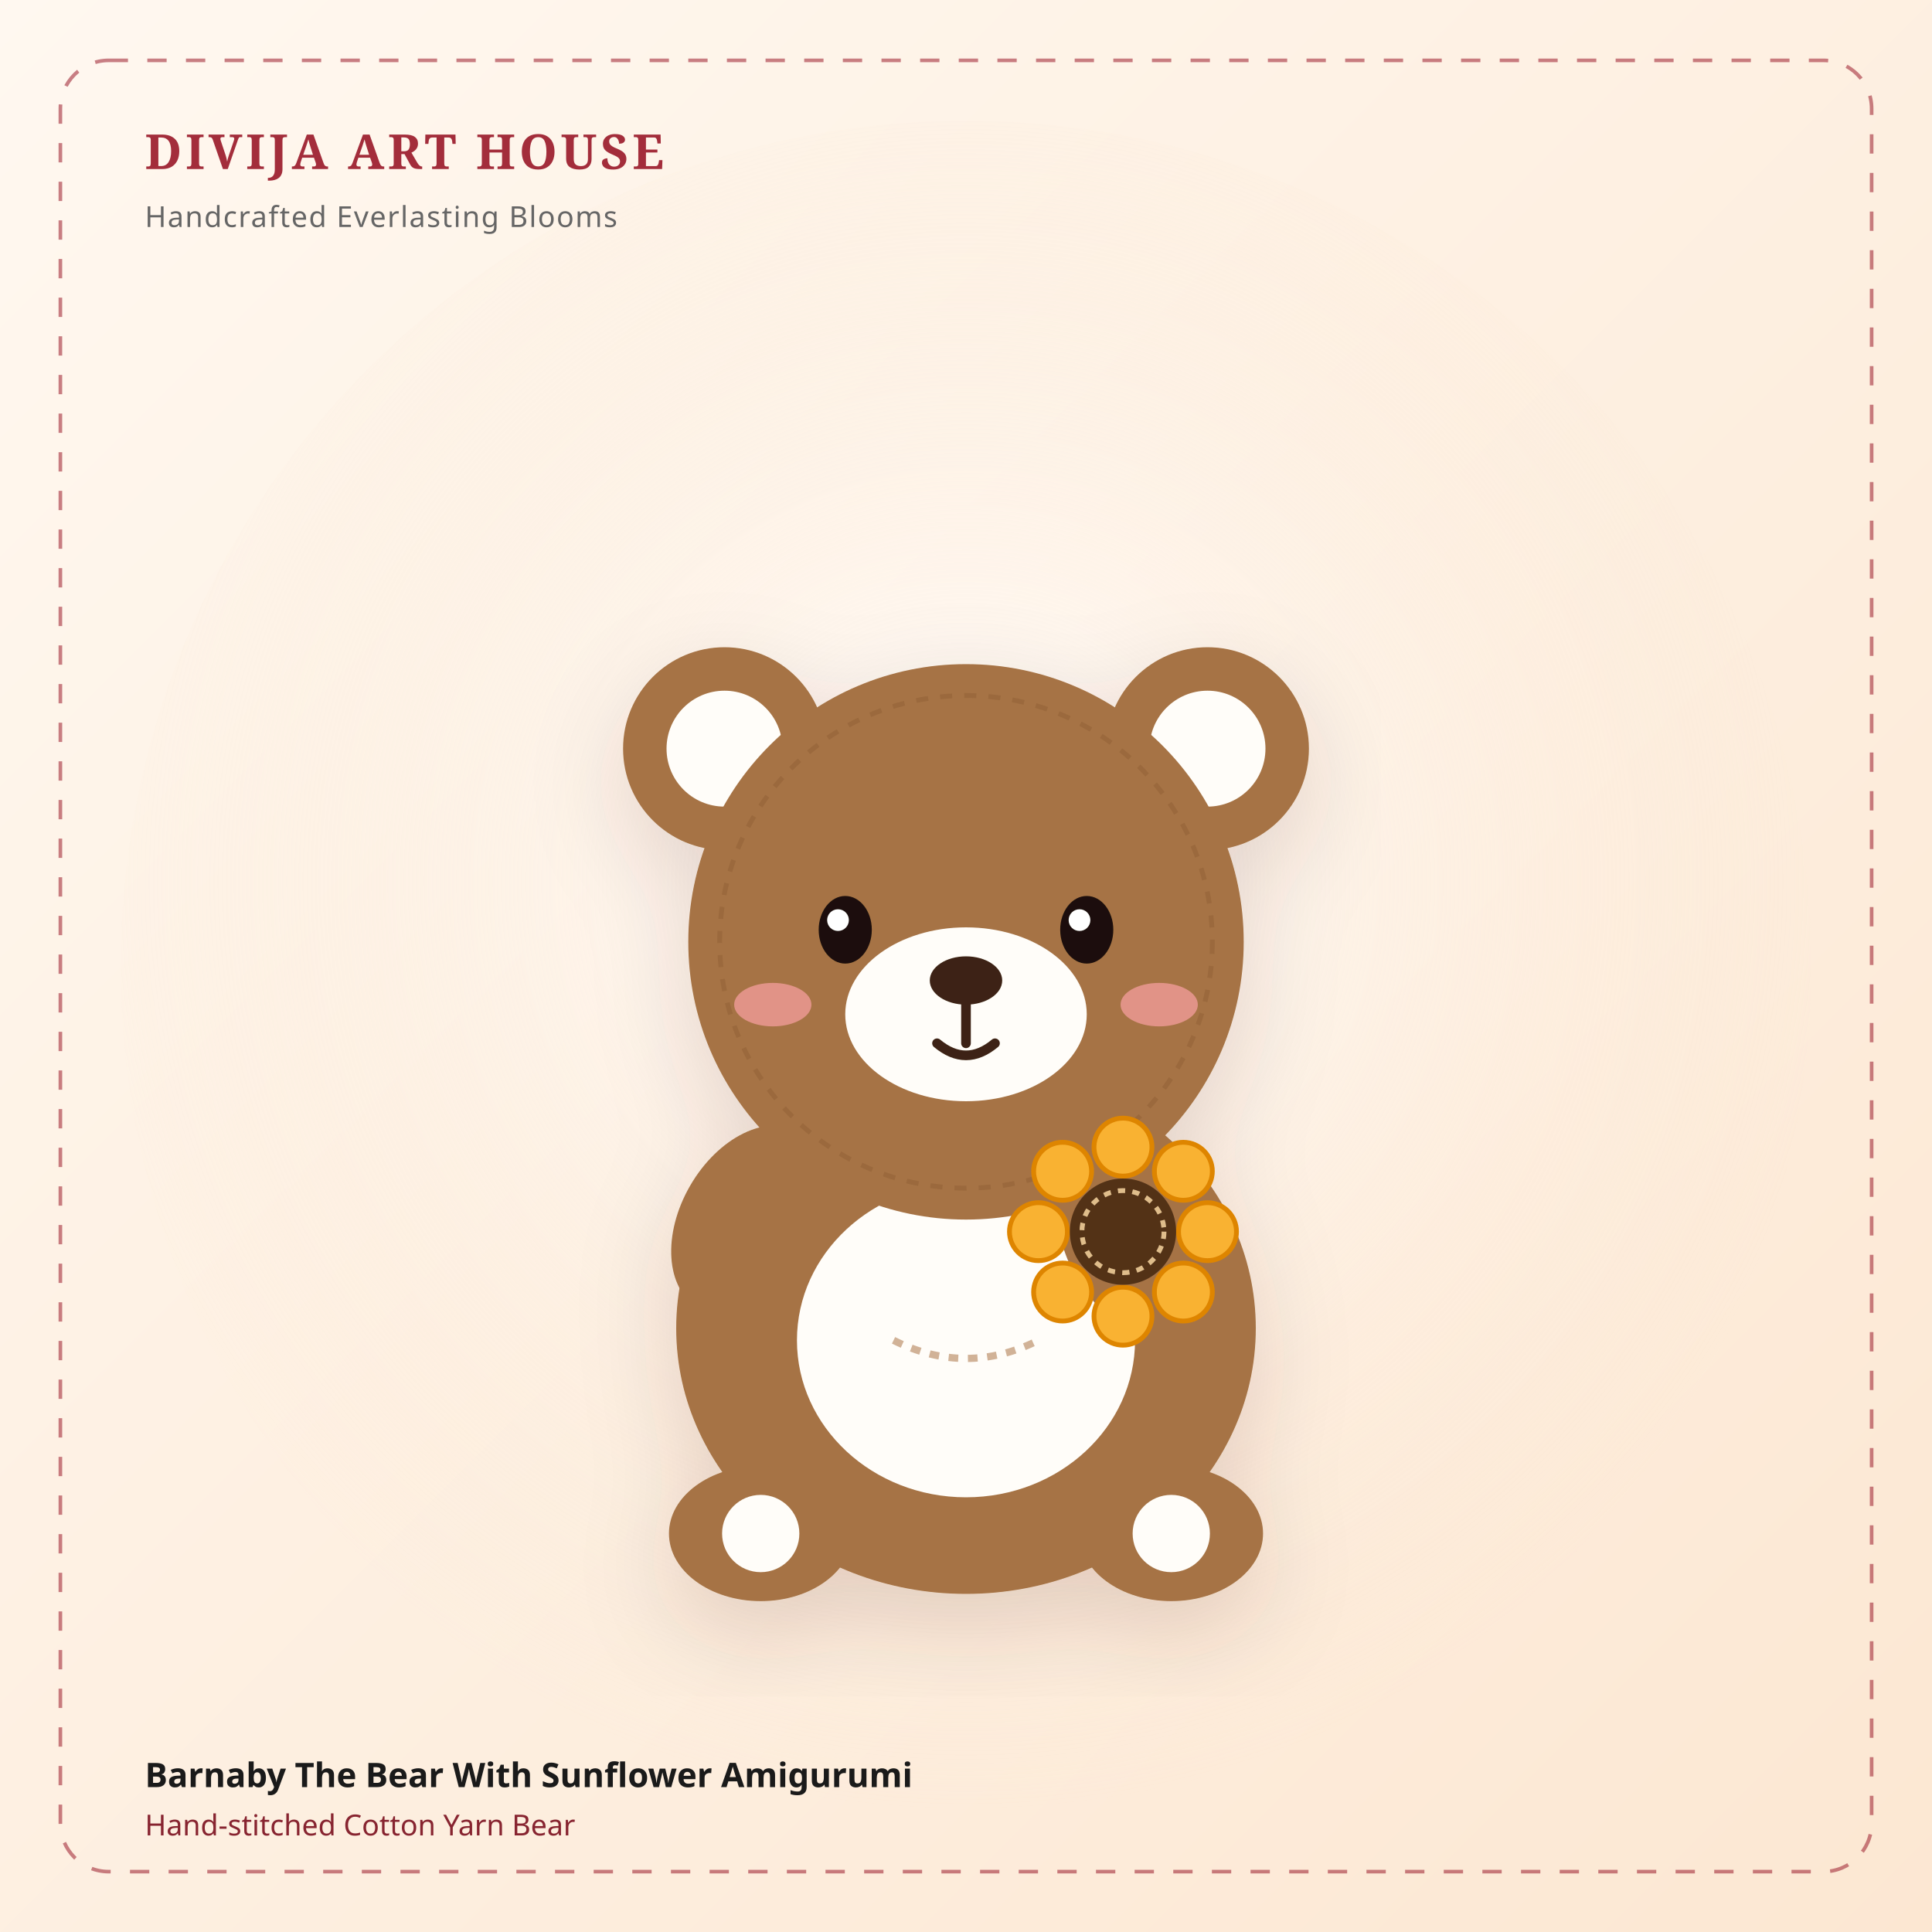
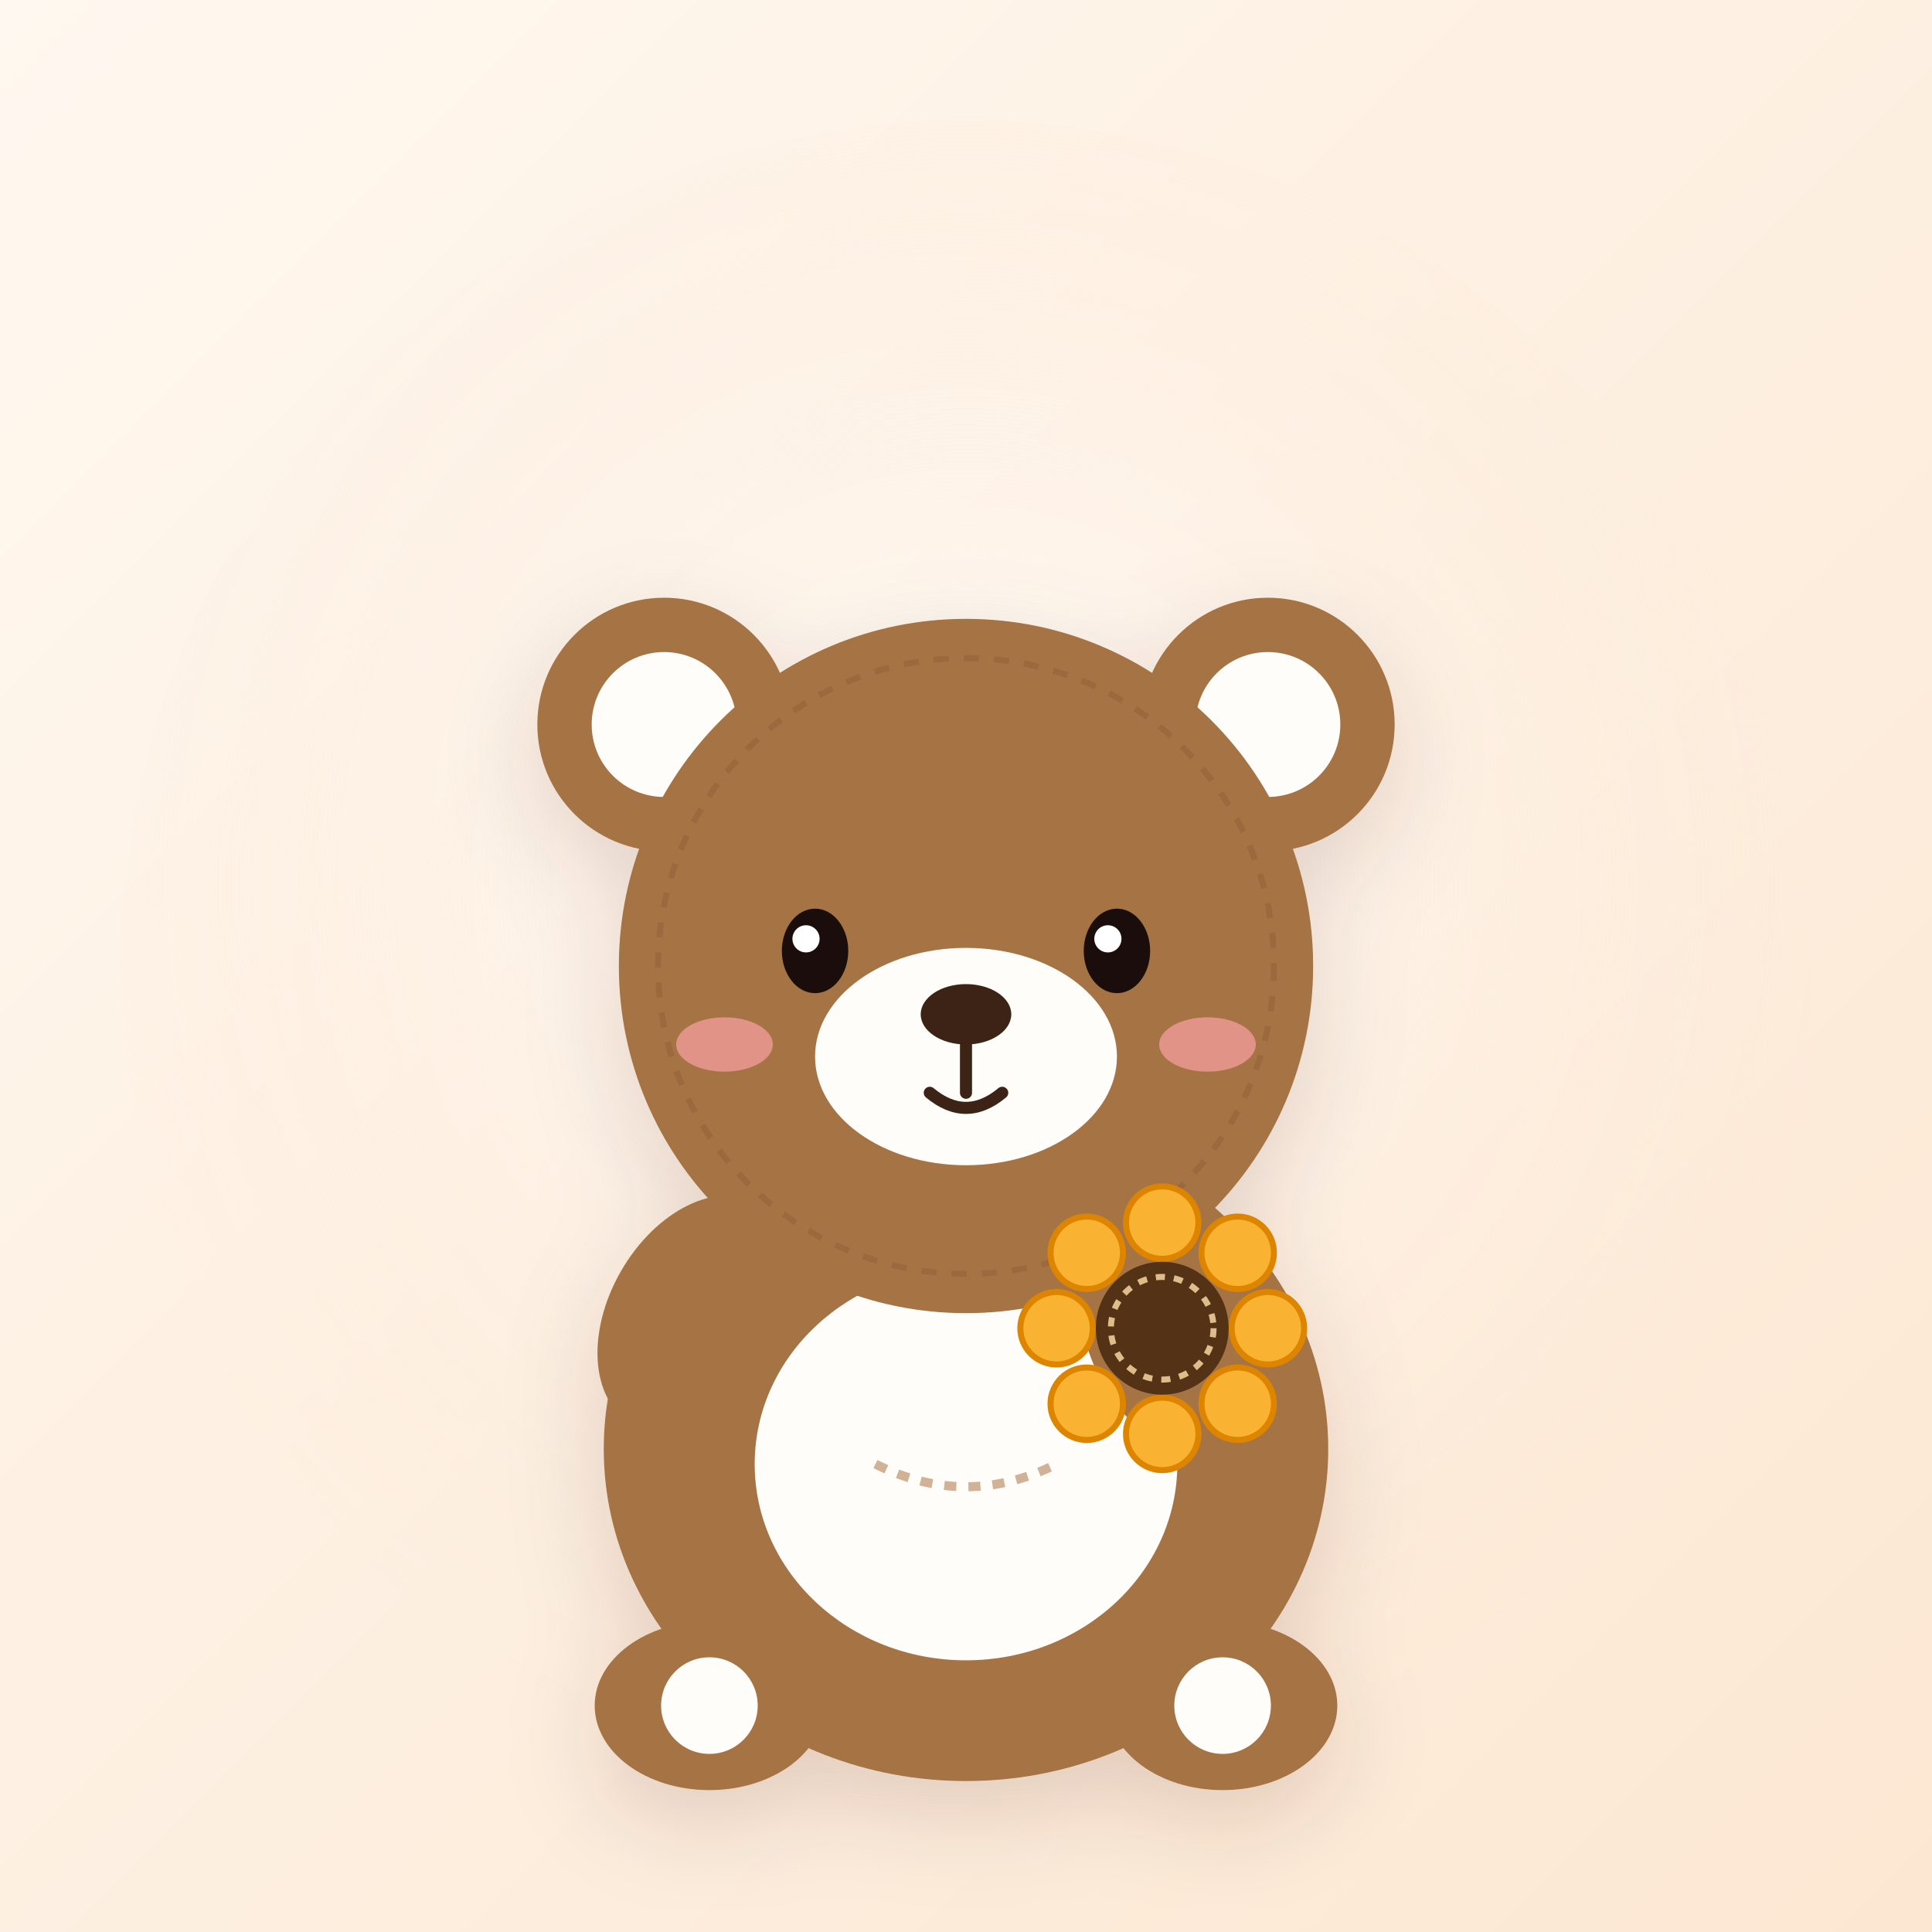
<svg xmlns="http://www.w3.org/2000/svg" viewBox="0 0 800 800" width="100%" height="100%">
  <defs>
    <linearGradient id="barnaby-the-bear-with-sunflower-amigurumi-v1-bg" x1="0%" y1="0%" x2="100%" y2="100%">
      <stop offset="0%" stop-color="#FFF8F0" />
      <stop offset="100%" stop-color="#FCE7D2" />
    </linearGradient>
    <radialGradient id="barnaby-the-bear-with-sunflower-amigurumi-v1-glow" cx="50%" cy="45%" r="55%">
      <stop offset="0%" stop-color="#FFFFFF" stop-opacity="0.9" />
      <stop offset="100%" stop-color="#FCE7D2" stop-opacity="0" />
    </radialGradient>
    <filter id="barnaby-the-bear-with-sunflower-amigurumi-v1-shadow" x="-10%" y="-10%" width="120%" height="120%">
      <feDropShadow dx="0" dy="14" stdDeviation="20" flood-color="#3D1A10" flood-opacity="0.14" />
    </filter>
  </defs>
  <rect width="800" height="800" fill="url(#barnaby-the-bear-with-sunflower-amigurumi-v1-bg)" />
  <circle cx="400" cy="400" r="350" fill="url(#barnaby-the-bear-with-sunflower-amigurumi-v1-glow)" />
-   <rect x="25" y="25" width="750" height="750" rx="20" fill="none" stroke="#A32D3B" stroke-width="1.5" stroke-dasharray="8,8" opacity="0.6" />
-   <g transform="translate(60, 70)">
-     <text x="0" y="0" font-family="'Playfair Display', Georgia, serif" font-size="20" font-weight="bold" fill="#A32D3B" letter-spacing="1.5">DIVIJA ART HOUSE</text>
-     <text x="0" y="24" font-family="'Poppins', sans-serif" font-size="12" fill="#666666" letter-spacing="0.5">Handcrafted Everlasting Blooms</text>
-   </g>
-   <g transform="translate(60, 740)">
-     <text x="0" y="0" font-family="'Poppins', sans-serif" font-size="14" font-weight="600" fill="#1A1A1A">Barnaby The Bear With Sunflower Amigurumi</text>
-     <text x="0" y="20" font-family="'Poppins', sans-serif" font-size="12" fill="#872430">Hand-stitched Cotton Yarn Bear</text>
-   </g>
  <g filter="url(#barnaby-the-bear-with-sunflower-amigurumi-v1-shadow)">
-     <g transform="translate(400, 390)">
+     <g transform="translate(400, 400) scale(1.25)">
      <circle cx="-100" cy="-80" r="42" fill="#A67345" />
      <circle cx="-100" cy="-80" r="24" fill="#FFFDF9" />
      <circle cx="100" cy="-80" r="42" fill="#A67345" />
      <circle cx="100" cy="-80" r="24" fill="#FFFDF9" />
      <ellipse cx="0" cy="160" rx="120" ry="110" fill="#A67345" />
      <ellipse cx="0" cy="165" rx="70" ry="65" fill="#FFFDF9" />
      <path d="M-30 165 Q0 180 30 165" fill="none" stroke="#D1B297" stroke-width="3" stroke-dasharray="4,4" />
      <ellipse cx="-85" cy="245" rx="38" ry="28" fill="#A67345" />
      <circle cx="-85" cy="245" r="16" fill="#FFFDF9" />
      <ellipse cx="85" cy="245" rx="38" ry="28" fill="#A67345" />
      <circle cx="85" cy="245" r="16" fill="#FFFDF9" />
      <circle cx="0" cy="0" r="115" fill="#A67345" />
      <circle cx="0" cy="0" r="102" fill="none" stroke="#8A5A30" stroke-width="2" stroke-dasharray="5,5" opacity="0.4" />
      <ellipse cx="0" cy="30" rx="50" ry="36" fill="#FFFDF9" />
      <ellipse cx="0" cy="16" rx="15" ry="10" fill="#3D2412" />
      <path d="M0 26 L0 42 M-12 42 Q0 52 12 42" fill="none" stroke="#3D2412" stroke-width="4" stroke-linecap="round" />
      <ellipse cx="-50" cy="-5" rx="11" ry="14" fill="#1A110B" />
      <circle cx="-53" cy="-9" r="4.5" fill="#FFFFFF" />
      <ellipse cx="50" cy="-5" rx="11" ry="14" fill="#1A110B" />
      <circle cx="47" cy="-9" r="4.5" fill="#FFFFFF" />
      <ellipse cx="-80" cy="26" rx="16" ry="9" fill="#F49E9E" opacity="0.75" />
      <ellipse cx="80" cy="26" rx="16" ry="9" fill="#F49E9E" opacity="0.75" />
      <ellipse cx="-90" cy="115" rx="28" ry="42" transform="rotate(30 -90 115)" fill="#A67345" />
      <ellipse cx="70" cy="125" rx="28" ry="42" transform="rotate(-30 70 125)" fill="#A67345" />
      <g transform="translate(65, 120)">
        <g fill="#F9B233" stroke="#DE8500" stroke-width="2">
          <circle cx="0" cy="-35" r="12" />
          <circle cx="25" cy="-25" r="12" />
          <circle cx="35" cy="0" r="12" />
          <circle cx="25" cy="25" r="12" />
          <circle cx="0" cy="35" r="12" />
          <circle cx="-25" cy="25" r="12" />
          <circle cx="-35" cy="0" r="12" />
          <circle cx="-25" cy="-25" r="12" />
        </g>
        <circle cx="0" cy="0" r="22" fill="#523218" />
        <circle cx="0" cy="0" r="17" fill="none" stroke="#DFBD8B" stroke-width="2" stroke-dasharray="3,3" />
      </g>
    </g>
  </g>
</svg>
